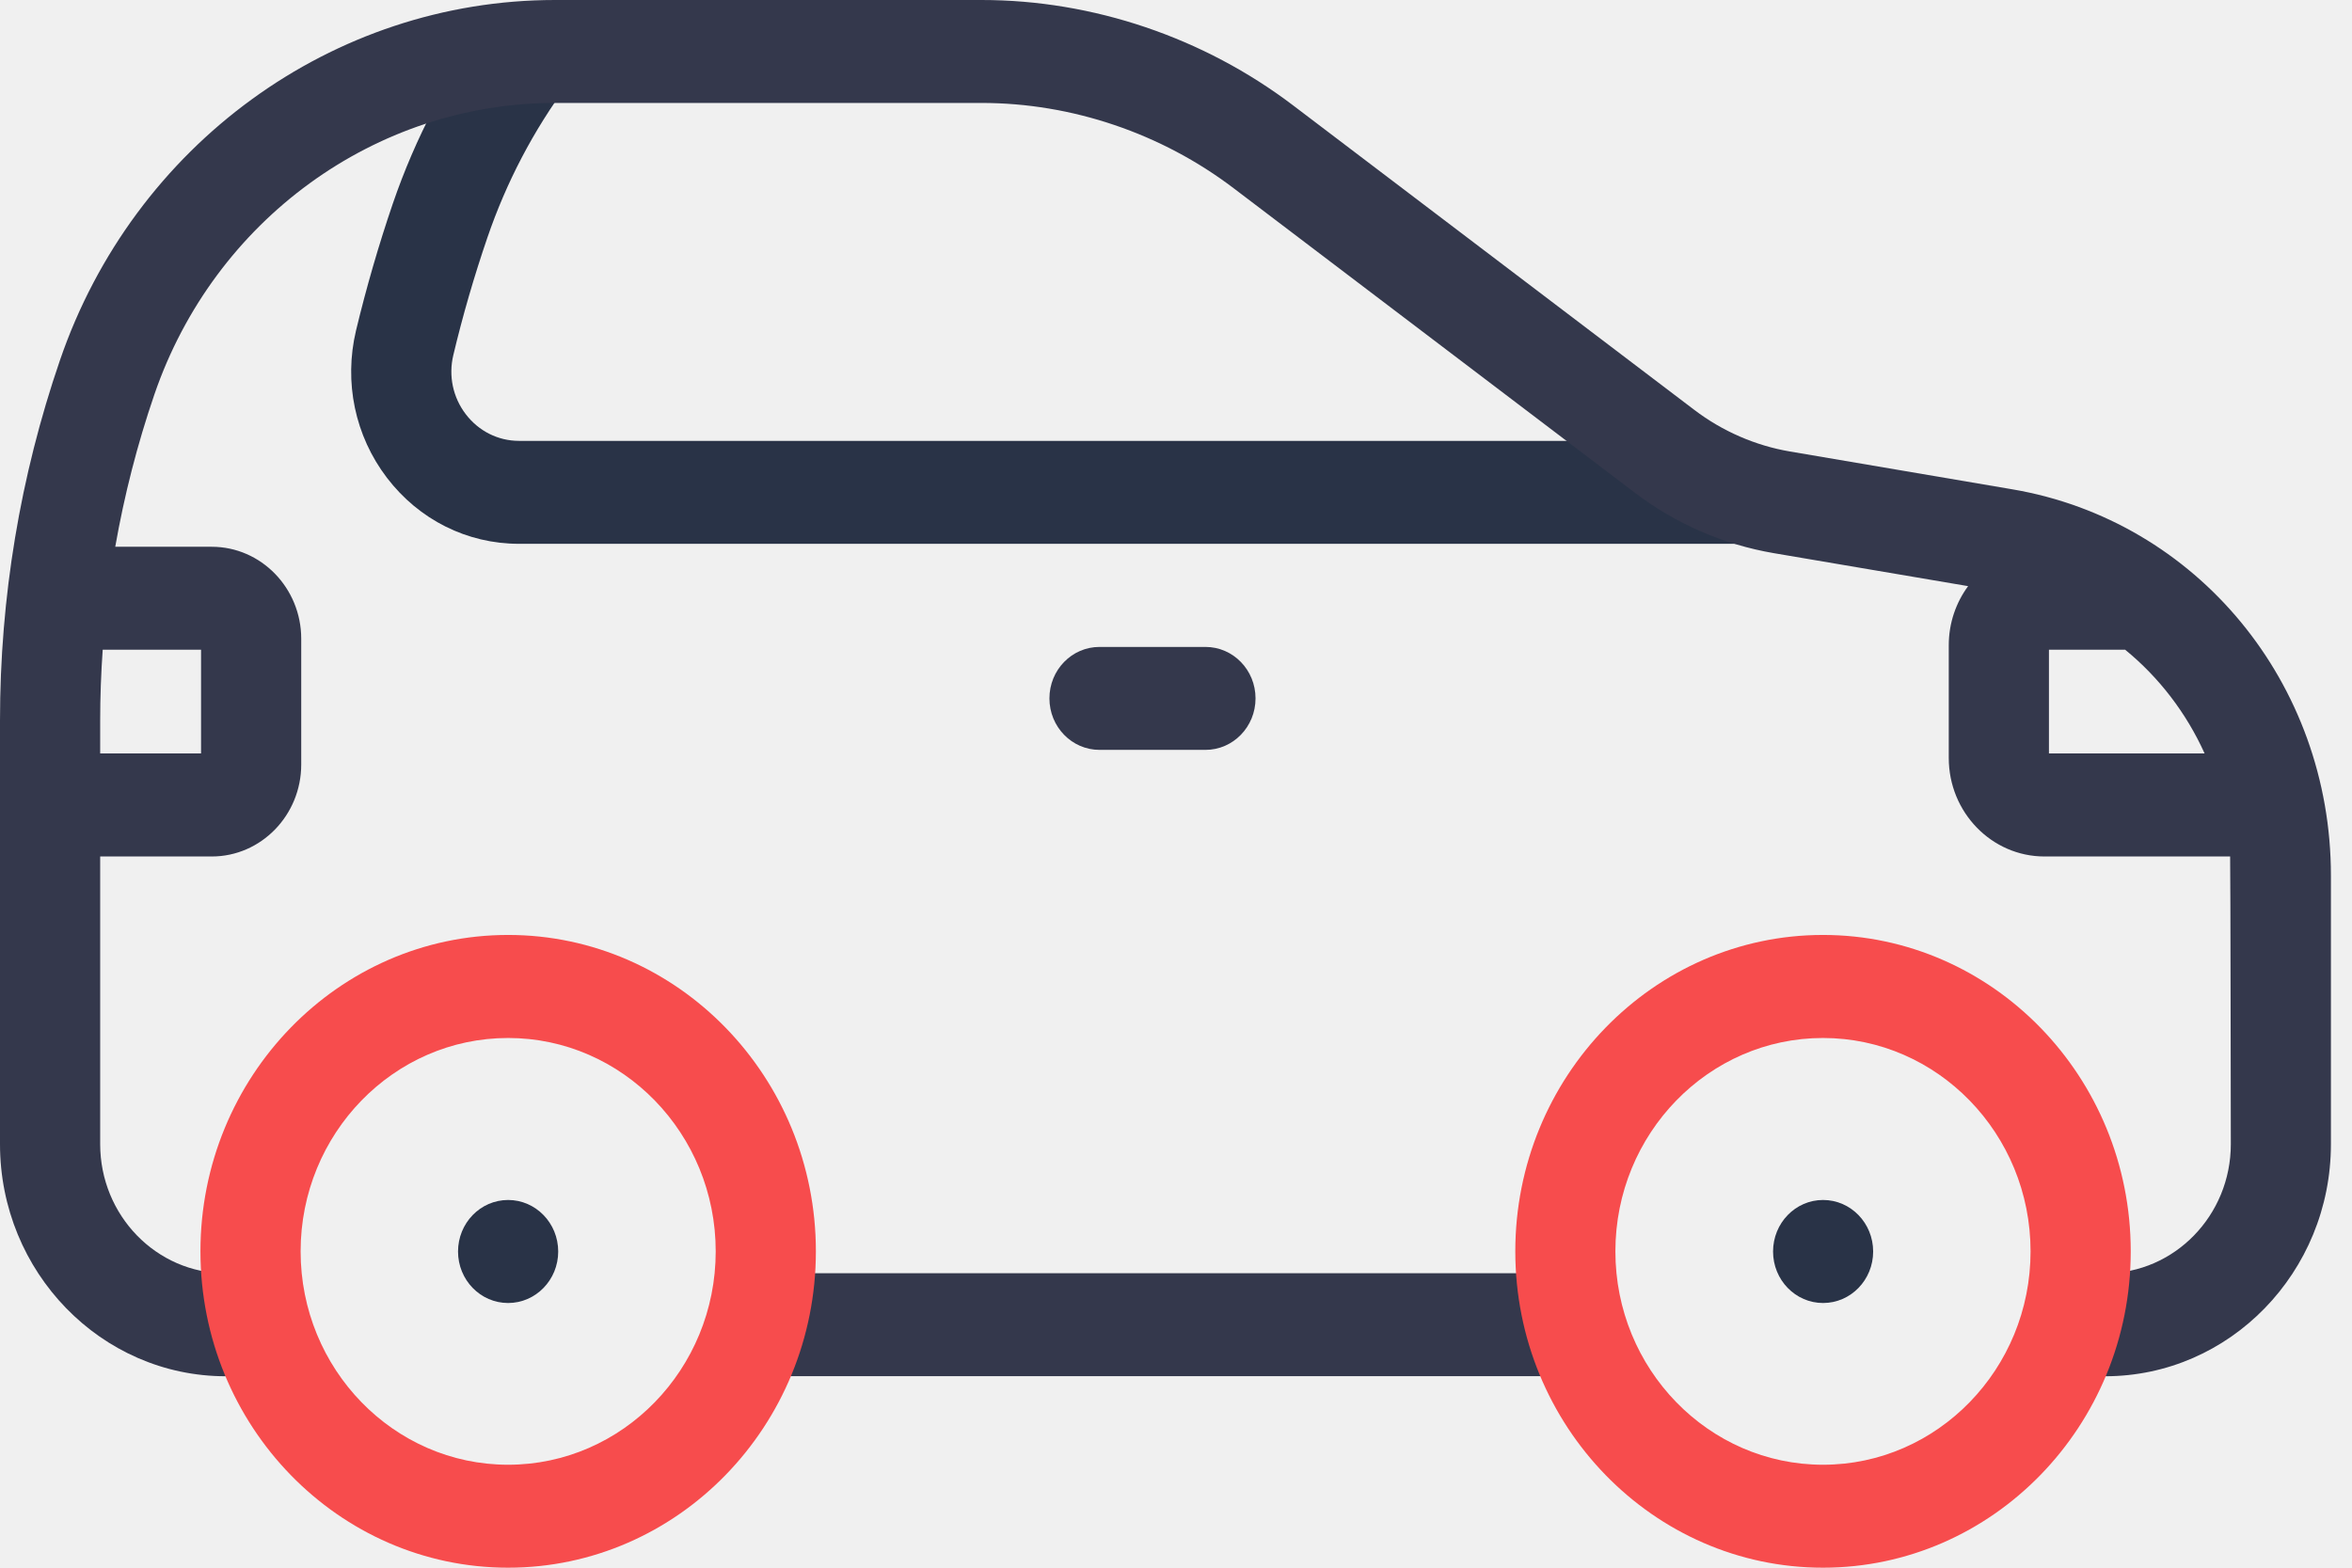
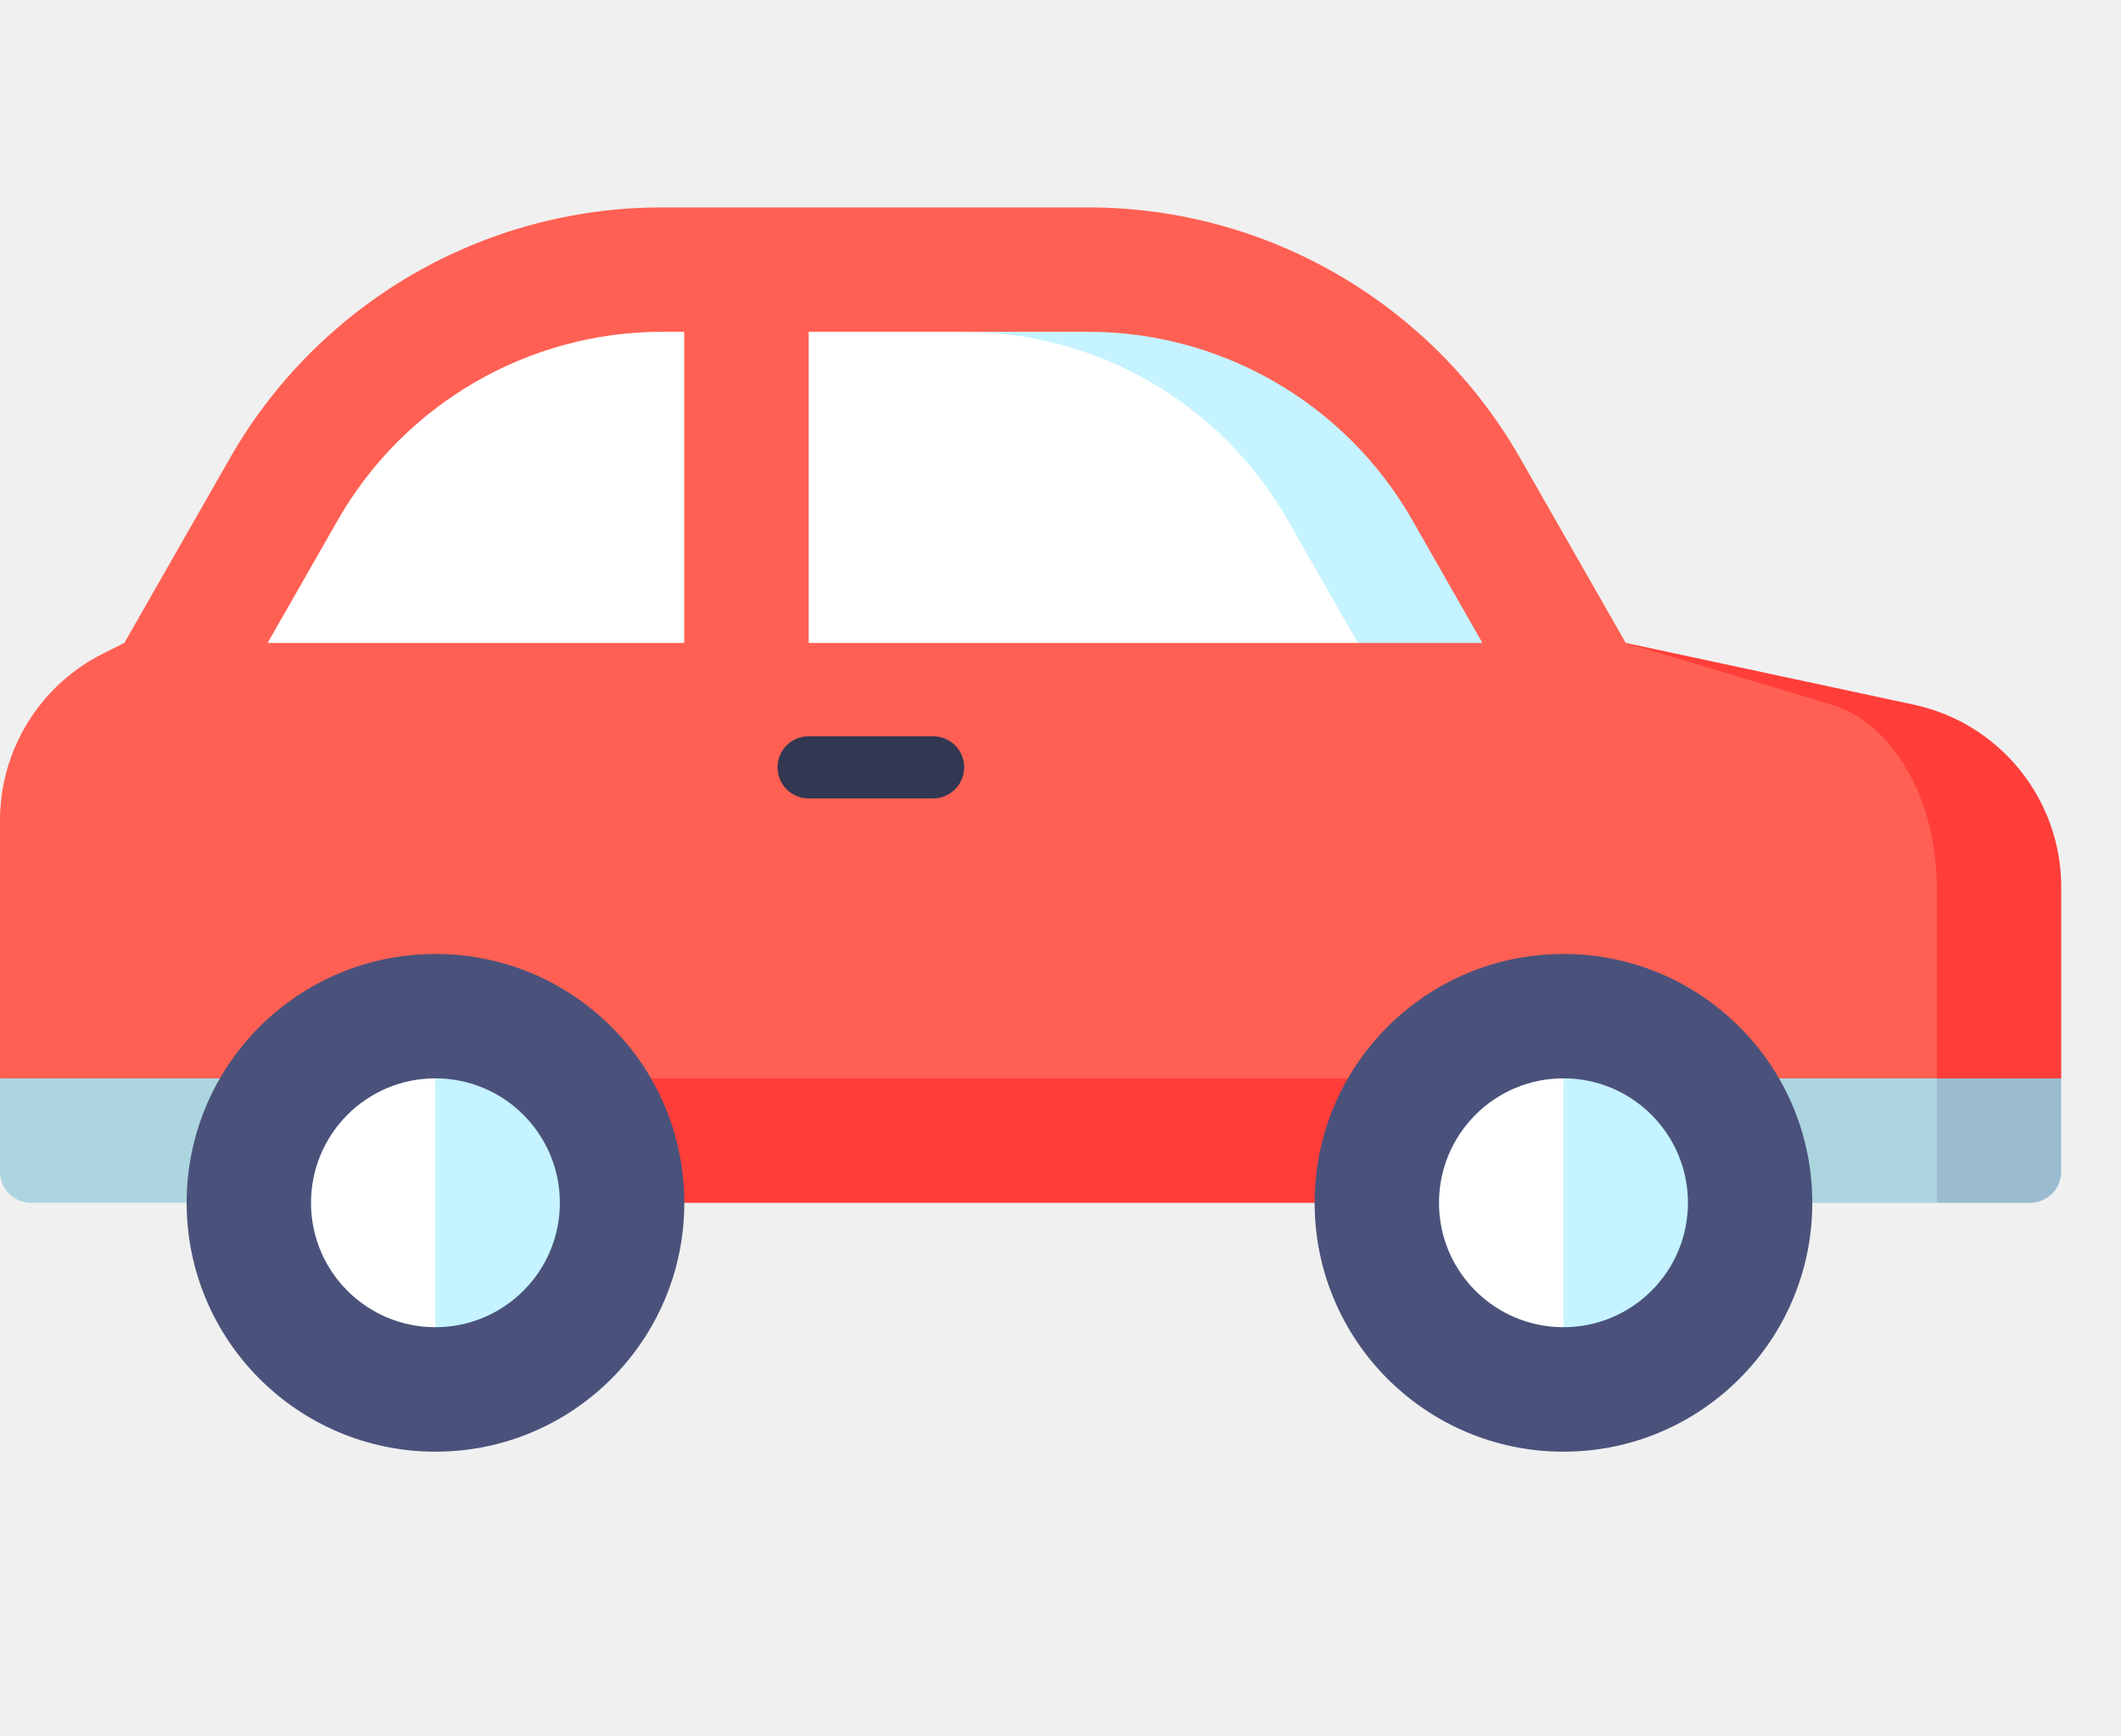
- <svg xmlns="http://www.w3.org/2000/svg" width="27" height="18" viewBox="0 0 27 18" fill="none">
-   <path d="M19.996 6.244H5.958C5.362 6.244 4.81 5.968 4.442 5.486C4.075 5.005 3.946 4.388 4.087 3.795C4.205 3.304 4.347 2.813 4.51 2.336C4.769 1.581 5.138 0.877 5.608 0.242L6.523 0.958C6.125 1.495 5.813 2.091 5.595 2.728C5.444 3.169 5.312 3.623 5.204 4.077C5.147 4.315 5.199 4.563 5.347 4.756C5.495 4.95 5.718 5.062 5.958 5.062H19.996V6.244H19.996Z" fill="#293347" />
-   <path d="M8.676 14.619H18.088V15.801H8.676V14.619Z" fill="#34384C" />
-   <path d="M23.099 5.618L20.548 5.184C20.153 5.117 19.773 4.952 19.451 4.707L14.847 1.212C13.818 0.43 12.547 0 11.268 0H6.371C3.819 0 1.535 1.663 0.688 4.137C0.231 5.47 0 6.862 0 8.275V13.137C0 14.607 1.162 15.802 2.591 15.802V14.62C1.796 14.62 1.15 13.955 1.15 13.137V9.834H2.431C2.997 9.834 3.458 9.36 3.458 8.778V7.334C3.458 6.752 2.997 6.278 2.431 6.278H1.323C1.427 5.686 1.576 5.102 1.772 4.53C2.458 2.528 4.306 1.182 6.371 1.182H11.268C12.303 1.182 13.332 1.53 14.164 2.163L18.768 5.658C19.236 6.014 19.787 6.253 20.361 6.351L22.593 6.73C22.454 6.919 22.371 7.154 22.371 7.409V8.703C22.371 9.327 22.864 9.834 23.47 9.834H25.601C25.605 9.906 25.609 13.137 25.609 13.137C25.609 13.955 24.962 14.62 24.167 14.62V15.802C25.596 15.802 26.758 14.607 26.758 13.137V10.053C26.758 7.843 25.219 5.978 23.099 5.618ZM2.308 7.46V8.651H1.15V8.275C1.15 8.002 1.16 7.731 1.179 7.46H2.308V7.46ZM23.521 8.651V7.46H24.396C24.785 7.778 25.098 8.186 25.308 8.651H23.521Z" fill="#34384C" />
-   <path d="M13.838 8.61C14.156 8.61 14.413 8.345 14.413 8.019C14.413 7.692 14.156 7.428 13.838 7.428H12.622C12.304 7.428 12.047 7.692 12.047 8.019C12.047 8.345 12.304 8.61 12.622 8.61H13.838Z" fill="#34384C" />
-   <path d="M5.833 10.735C3.885 10.735 2.301 12.365 2.301 14.368C2.301 16.371 3.885 18 5.833 18C7.781 18 9.366 16.371 9.366 14.368C9.366 12.365 7.781 10.735 5.833 10.735ZM5.833 16.818C4.519 16.818 3.451 15.719 3.451 14.368C3.451 13.017 4.519 11.918 5.833 11.918C7.147 11.918 8.216 13.017 8.216 14.368C8.216 15.719 7.147 16.818 5.833 16.818Z" fill="#F74C4D" />
-   <path d="M20.927 10.735C18.979 10.735 17.395 12.365 17.395 14.368C17.395 16.371 18.979 18 20.927 18C22.875 18 24.46 16.371 24.46 14.368C24.46 12.365 22.875 10.735 20.927 10.735ZM20.927 16.818C19.613 16.818 18.544 15.719 18.544 14.368C18.544 13.017 19.613 11.918 20.927 11.918C22.241 11.918 23.31 13.017 23.31 14.368C23.31 15.719 22.241 16.818 20.927 16.818Z" fill="#F74C4D" />
-   <path d="M5.833 14.961C6.15 14.961 6.408 14.696 6.408 14.37C6.408 14.043 6.15 13.778 5.833 13.778C5.515 13.778 5.258 14.043 5.258 14.37C5.258 14.696 5.515 14.961 5.833 14.961Z" fill="#293347" />
-   <path d="M20.928 14.961C21.246 14.961 21.503 14.696 21.503 14.37C21.503 14.043 21.246 13.778 20.928 13.778C20.611 13.778 20.354 14.043 20.354 14.37C20.354 14.696 20.611 14.961 20.928 14.961Z" fill="#293347" />
+ <svg xmlns="http://www.w3.org/2000/svg" width="22" height="18" viewBox="0 0 22 18" fill="none">
+   <path d="M0 11.184V12.152C0 12.331 0.144 12.475 0.323 12.475H4.517V10.539L0 11.184Z" fill="#ACD5DF" />
+   <path d="M18.798 9.894L20.089 12.475H21.057C21.235 12.475 21.379 12.33 21.379 12.152V11.184L18.798 9.894Z" fill="#9ABBD0" />
+   <path d="M16.217 10.539H20.088V12.475H16.217V10.539Z" fill="#ACD5DF" />
+   <path d="M4.517 10.539H16.217V12.475H4.517V10.539Z" fill="#FF3E3A" />
+   <path d="M19.849 7.308L16.863 6.668L20.089 11.184H21.38V9.2C21.38 8.288 20.742 7.499 19.849 7.308Z" fill="#FF3E3A" />
+   <path d="M18.996 7.308L16.863 6.668L15.768 4.752C14.849 3.143 13.138 2.151 11.286 2.151H6.867C5.015 2.151 3.304 3.143 2.385 4.752L1.29 6.668L1.07 6.778C0.414 7.106 0 7.776 0 8.509V11.184H20.089V9.2C20.089 8.288 19.633 7.499 18.996 7.308Z" fill="#FF6053" />
+   <path d="M4.517 15.056C5.942 15.056 7.098 13.9 7.098 12.475C7.098 11.049 5.942 9.894 4.517 9.894C3.091 9.894 1.936 11.049 1.936 12.475C1.936 13.9 3.091 15.056 4.517 15.056Z" fill="#4A527B" />
+   <path d="M4.516 11.184L3.871 12.475L4.516 13.765C5.229 13.765 5.807 13.188 5.807 12.475C5.807 11.762 5.229 11.184 4.516 11.184Z" fill="#C5F3FF" />
+   <path d="M3.226 12.475C3.226 13.188 3.803 13.765 4.516 13.765V11.184C3.803 11.184 3.226 11.762 3.226 12.475Z" fill="white" />
+   <path d="M16.217 15.056C17.642 15.056 18.798 13.9 18.798 12.475C18.798 11.049 17.642 9.894 16.217 9.894C14.791 9.894 13.636 11.049 13.636 12.475C13.636 13.9 14.791 15.056 16.217 15.056Z" fill="#4A527B" />
+   <path d="M16.217 11.184L15.572 12.475L16.217 13.765C16.93 13.765 17.508 13.188 17.508 12.475C17.508 11.762 16.93 11.184 16.217 11.184Z" fill="#C5F3FF" />
+   <path d="M14.926 12.475C14.926 13.188 15.504 13.765 16.217 13.765V11.184C15.504 11.184 14.926 11.762 14.926 12.475Z" fill="white" />
+   <path d="M14.648 5.392C13.958 4.186 12.675 3.441 11.286 3.441H9.996L14.086 6.668H15.376L14.648 5.392Z" fill="#C5F3FF" />
+   <path d="M9.995 3.441H8.388V6.668H14.085L13.356 5.392C12.667 4.186 11.384 3.441 9.995 3.441Z" fill="white" />
+   <path d="M6.867 3.441C5.481 3.441 4.193 4.189 3.505 5.392L2.776 6.668H7.097V3.441H6.867Z" fill="white" />
+   <path d="M9.678 8.281H8.388C8.209 8.281 8.065 8.136 8.065 7.958C8.065 7.78 8.209 7.636 8.388 7.636H9.678C9.856 7.636 10.001 7.78 10.001 7.958C10.001 8.136 9.856 8.281 9.678 8.281Z" fill="#323752" />
</svg>
